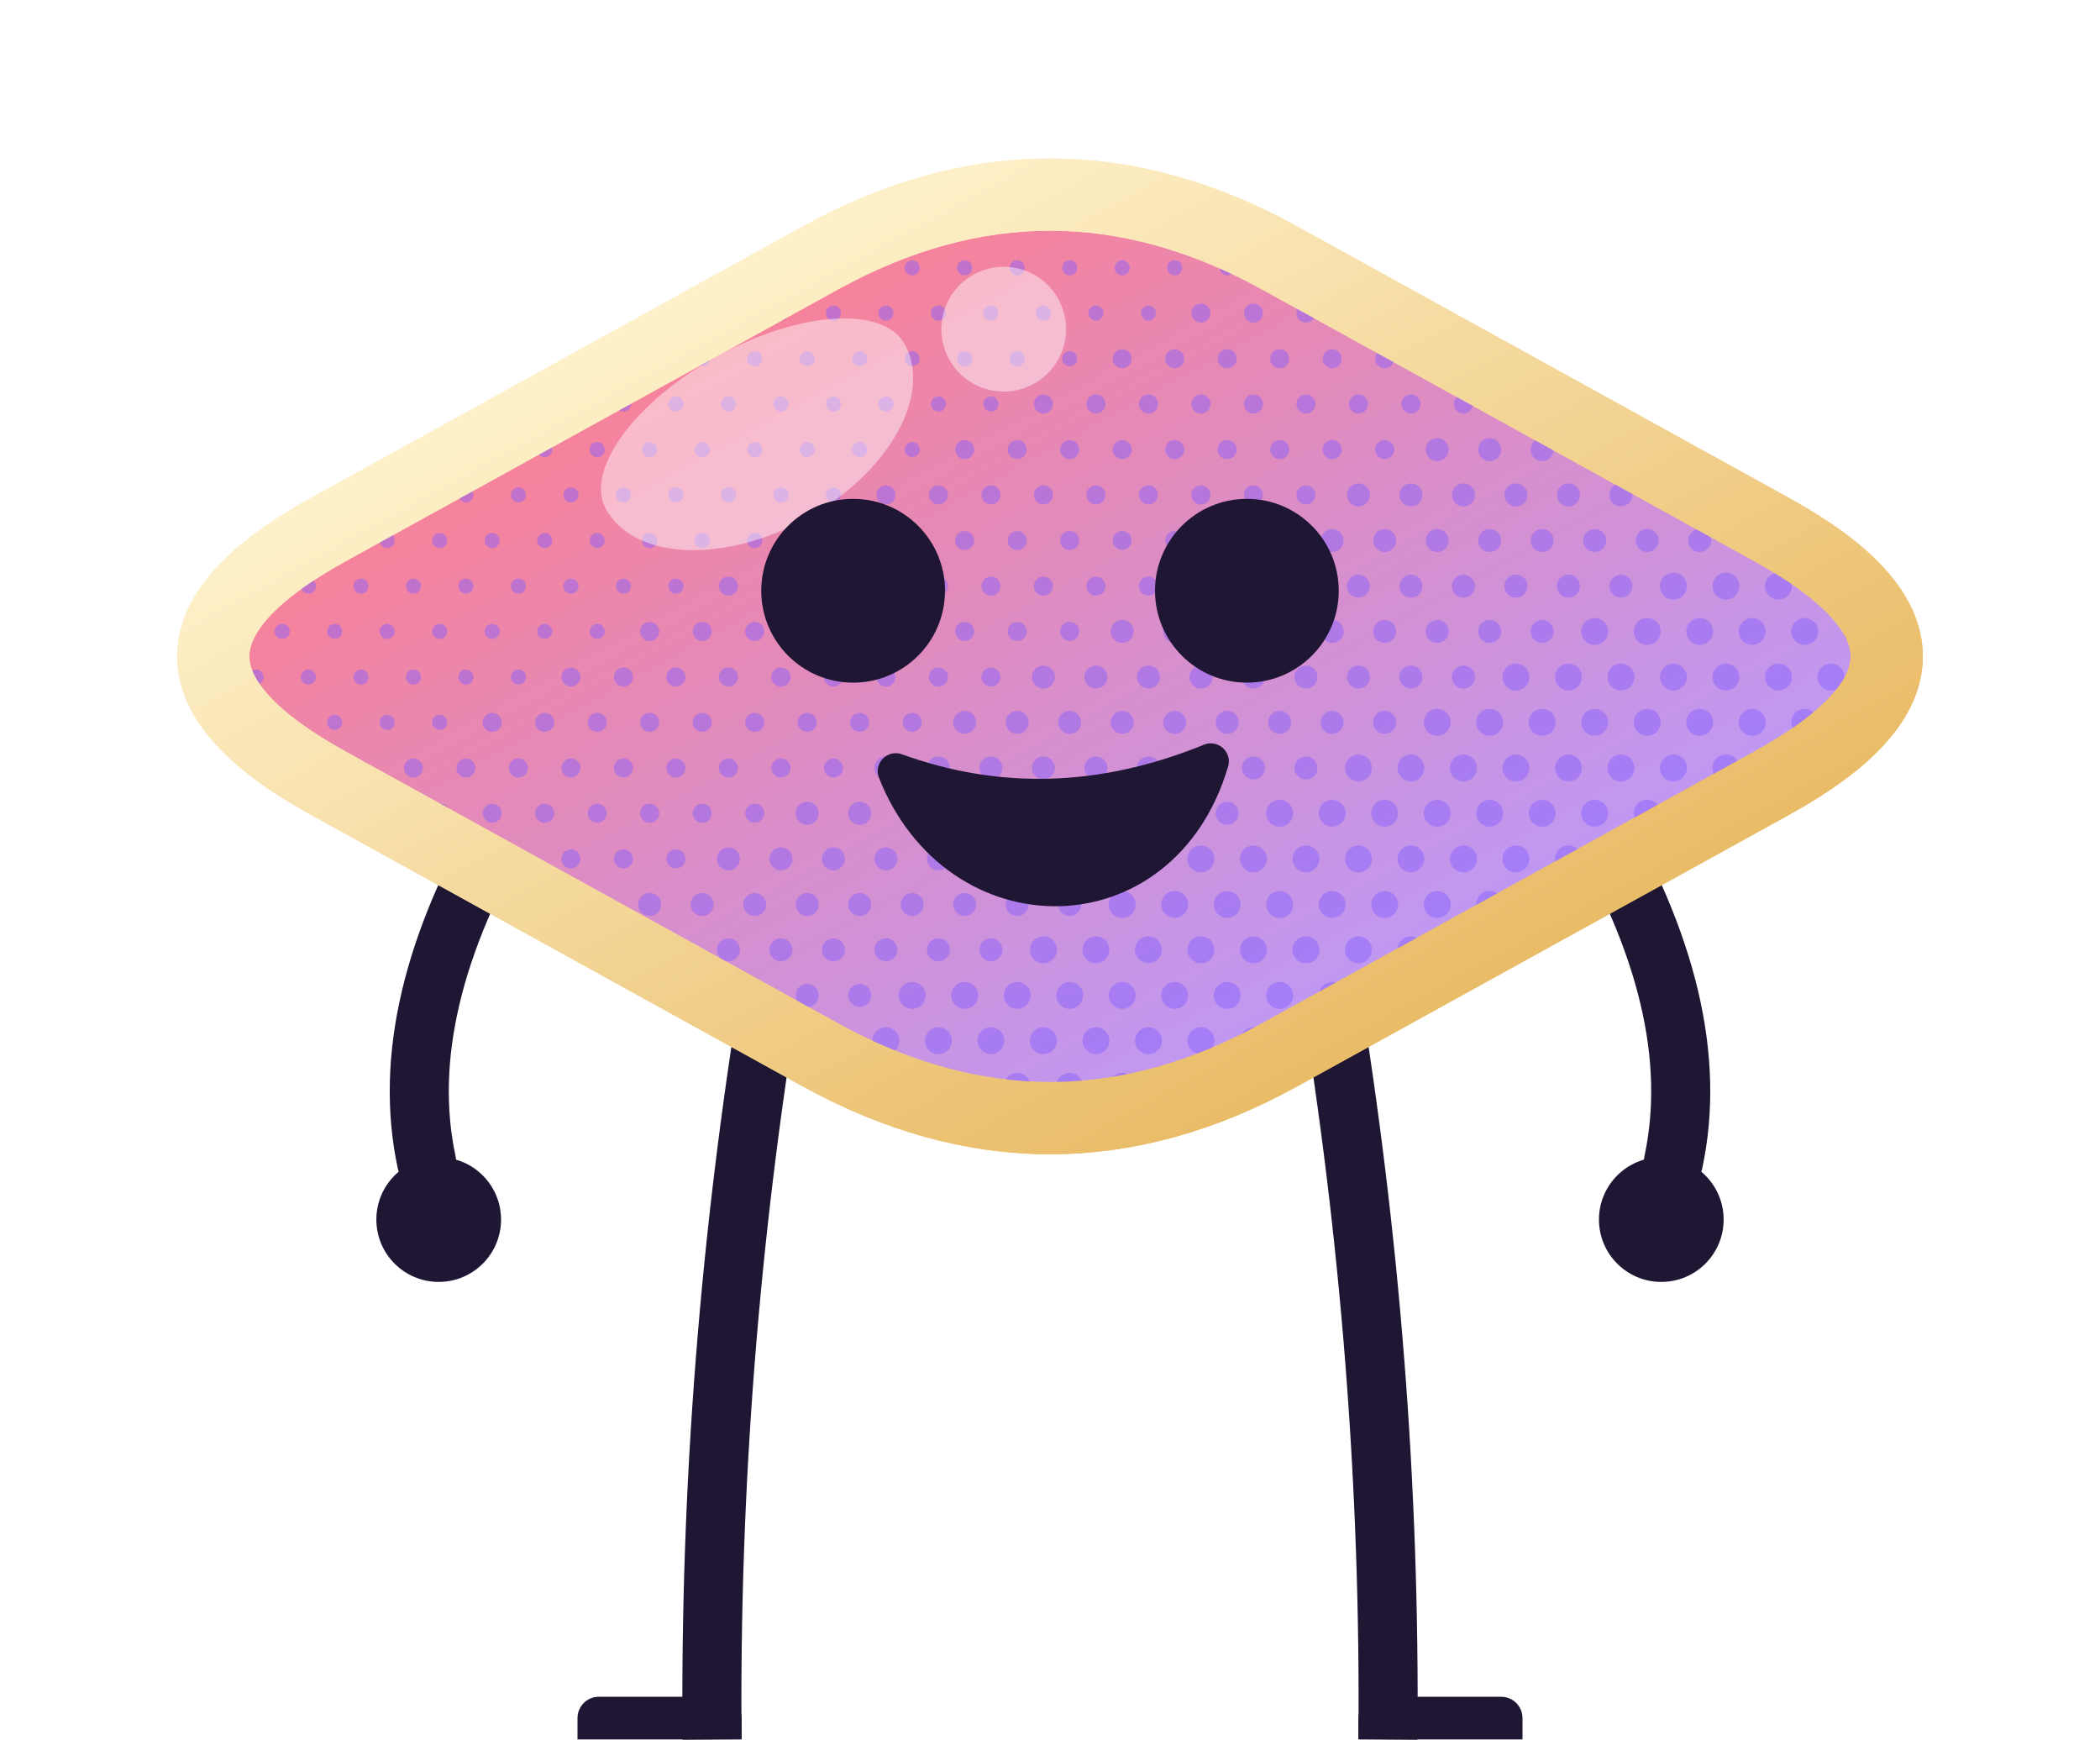
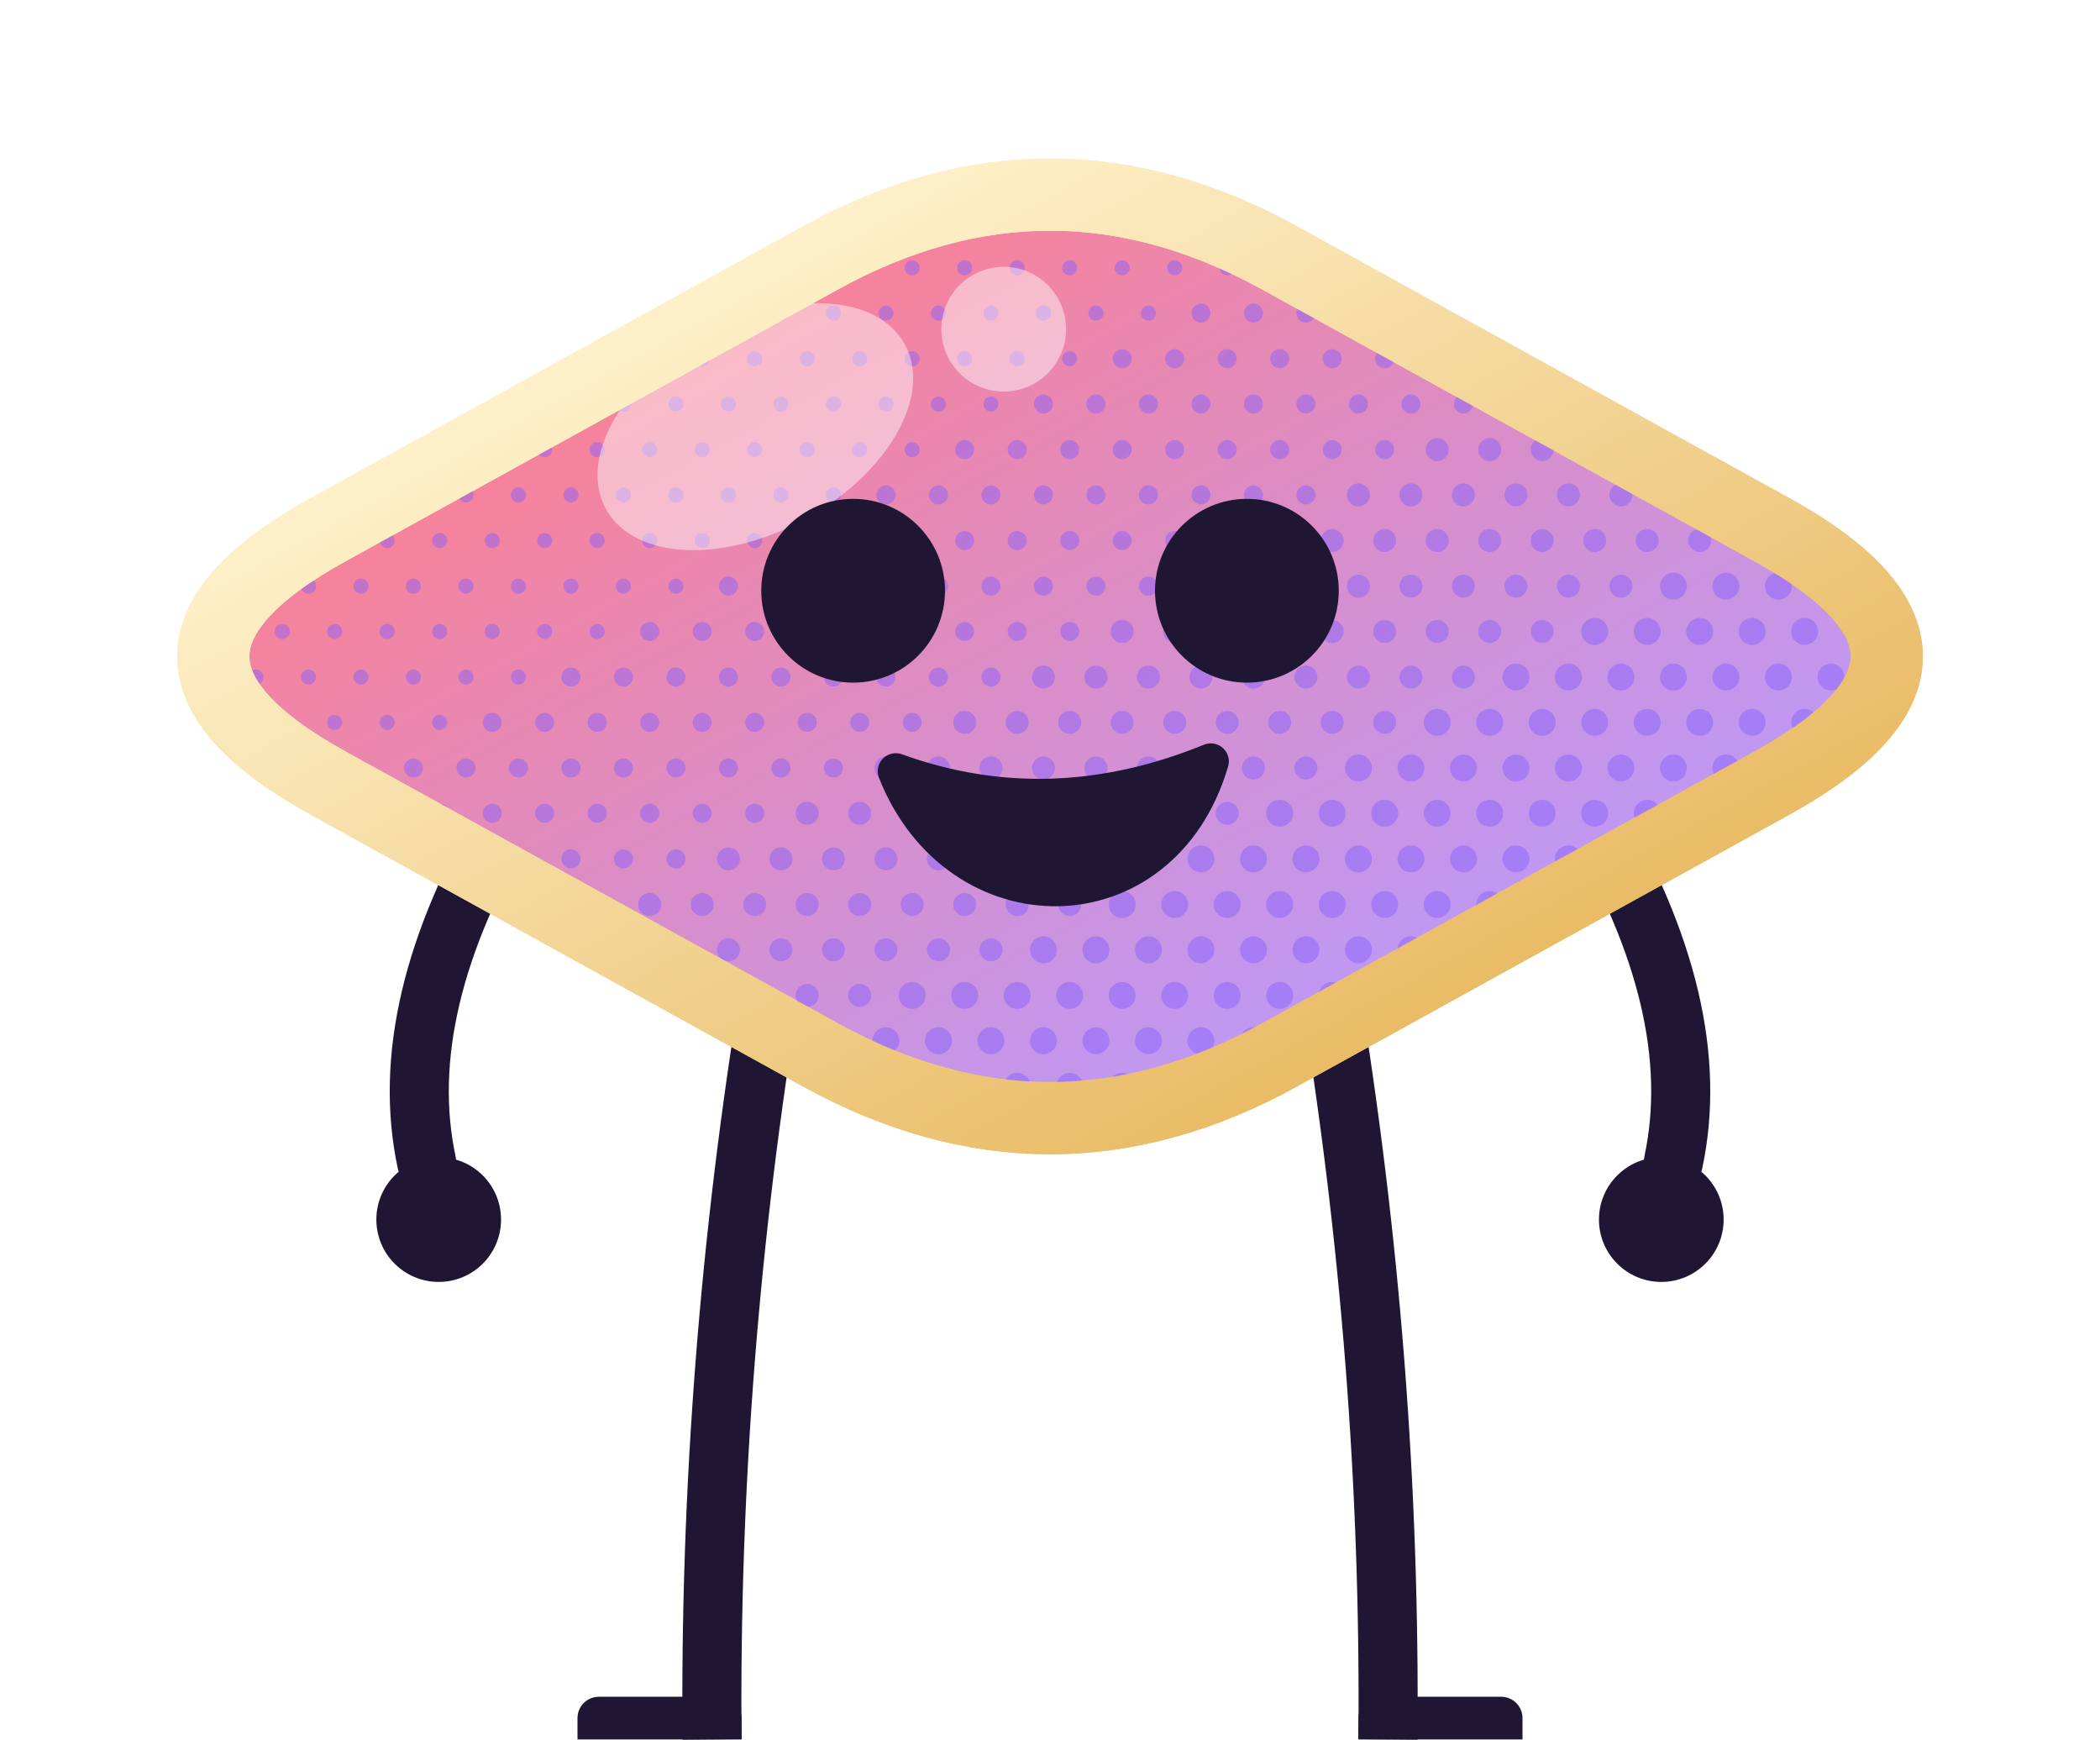
<svg aria-hidden="true" focusable="false" viewBox="0 0 64 53" data-character="diamond" style="overflow:visible">
  <g data-part="figure" style="transform-box:fill-box;transform-origin:50% 100%">
    <g>
      <defs>
        <linearGradient id="preview-body" x1="0.15" y1="0.15" x2="0.85" y2="0.85">
          <stop offset="0" style="stop-color:#FF7F8E" />
          <stop offset="1" style="stop-color:#B79BFF" />
        </linearGradient>
        <linearGradient id="preview-edge" x1="0.15" y1="0.15" x2="0.85" y2="0.85">
          <stop offset="0" style="stop-color:#FFF4D0" />
          <stop offset="1" style="stop-color:#E8B860" />
        </linearGradient>
      </defs>
      <g data-part="limbs">
        <g data-part="arm" data-pose="rest" style="transform-box:fill-box;transform-origin:50% 0%">
          <path data-part="reach" d="M15.5 24.8 Q12 30.7 13 35.4" pathLength="1" style="fill:none;stroke:#1E1633;stroke-width:1.8;stroke-linecap:round" />
          <circle data-part="hand" cx="13.37" cy="37.16" r="1.9" style="fill:#1E1633;transform-box:fill-box;transform-origin:50% 50%" />
        </g>
        <g data-part="arm" data-pose="rest" style="transform-box:fill-box;transform-origin:50% 0%">
          <path data-part="reach" d="M48.5 24.8 Q52 30.7 51 35.4" pathLength="1" style="fill:none;stroke:#1E1633;stroke-width:1.8;stroke-linecap:round" />
          <circle data-part="hand" cx="50.63" cy="37.16" r="1.9" style="fill:#1E1633;transform-box:fill-box;transform-origin:50% 50%" />
        </g>
        <g data-part="leg" data-pose="rest" style="transform-box:fill-box;transform-origin:50% 0%">
          <path d="M23.5 30 Q21.6 41.5 21.7 53" style="fill:none;stroke:#1E1633;stroke-width:1.8;stroke-linecap:butt" />
          <path d="M17.6 53 V52.35 A0.65 0.65 0 0 1 18.25 51.7 H21.95 A0.65 0.65 0 0 1 22.6 52.35 V53 Z" style="fill:#1E1633" />
        </g>
        <g data-part="leg" data-pose="rest" style="transform-box:fill-box;transform-origin:50% 0%">
          <path d="M40.5 30 Q42.4 41.5 42.3 53" style="fill:none;stroke:#1E1633;stroke-width:1.8;stroke-linecap:butt" />
          <path d="M41.4 53 V52.35 A0.65 0.65 0 0 1 42.05 51.7 H45.75 A0.65 0.65 0 0 1 46.4 52.35 V53 Z" style="fill:#1E1633" />
        </g>
      </g>
      <g data-part="body">
        <path d="M25 7.86 Q32 4 39 7.86 L54 16.14 Q61 20 54 23.86 L39 32.14 Q32 36 25 32.14 L10 23.86 Q3 20 10 16.14 Z" style="fill:url(#preview-body);stroke:url(#preview-edge);stroke-width:2.2;stroke-linejoin:round" />
        <g data-part="halftone">
          <path d="" style="fill:none;stroke:#835EFF;stroke-opacity:0.45;stroke-width:0.22;stroke-linecap:round" />
          <path d="" style="fill:none;stroke:#835EFF;stroke-opacity:0.45;stroke-width:0.34;stroke-linecap:round" />
          <path d="M27 6.77h0M28.6 6.77h0M30.2 6.77h0M31.8 6.77h0M33.4 6.77h0M35 6.77h0M36.6 6.77h0M24.6 8.16h0M26.2 8.16h0M27.8 8.16h0M29.4 8.16h0M31 8.16h0M32.6 8.16h0M34.2 8.16h0M35.8 8.16h0M37.4 8.16h0M22.2 9.54h0M23.8 9.54h0M25.4 9.54h0M27 9.54h0M28.6 9.54h0M30.2 9.54h0M31.8 9.54h0M33.4 9.54h0M35 9.54h0M19.8 10.93h0M21.4 10.93h0M23 10.93h0M24.6 10.93h0M26.2 10.93h0M27.8 10.93h0M29.4 10.93h0M31 10.93h0M32.6 10.93h0M17.4 12.31h0M19 12.31h0M20.6 12.31h0M22.2 12.31h0M23.8 12.31h0M25.4 12.31h0M27 12.31h0M28.6 12.31h0M30.2 12.31h0M15 13.7h0M16.6 13.7h0M18.2 13.7h0M19.8 13.7h0M21.4 13.7h0M23 13.7h0M24.6 13.7h0M26.2 13.7h0M27.8 13.7h0M12.6 15.08h0M14.2 15.08h0M15.8 15.08h0M17.4 15.08h0M19 15.08h0M20.6 15.08h0M22.2 15.08h0M23.8 15.08h0M25.4 15.08h0M10.2 16.47h0M11.8 16.47h0M13.4 16.47h0M15 16.47h0M16.6 16.47h0M18.2 16.47h0M19.8 16.47h0M21.4 16.47h0M23 16.47h0M7.8 17.86h0M9.4 17.86h0M11 17.86h0M12.6 17.86h0M14.2 17.86h0M15.8 17.86h0M17.4 17.86h0M19 17.86h0M20.6 17.86h0M7 19.24h0M8.6 19.24h0M10.2 19.24h0M11.8 19.24h0M13.4 19.24h0M15 19.24h0M16.6 19.24h0M18.2 19.24h0M7.8 20.63h0M9.4 20.63h0M11 20.63h0M12.6 20.63h0M14.2 20.63h0M15.8 20.63h0M7 22.01h0M8.6 22.01h0M10.2 22.01h0M11.8 22.01h0M13.4 22.01h0M9.4 23.4h0M11 23.4h0" style="fill:none;stroke:#835EFF;stroke-opacity:0.45;stroke-width:0.46;stroke-linecap:round" />
          <path d="M39 8.16h0M36.6 9.54h0M38.2 9.54h0M39.8 9.54h0M41.4 9.54h0M34.2 10.93h0M35.8 10.93h0M37.4 10.93h0M39 10.93h0M40.6 10.93h0M42.2 10.93h0M43.8 10.93h0M31.8 12.31h0M33.4 12.31h0M35 12.31h0M36.6 12.31h0M38.2 12.31h0M39.8 12.31h0M41.4 12.31h0M43 12.31h0M44.6 12.31h0M29.4 13.7h0M31 13.7h0M32.6 13.7h0M34.2 13.7h0M35.8 13.7h0M37.4 13.7h0M39 13.7h0M40.6 13.7h0M42.2 13.7h0M27 15.08h0M28.6 15.08h0M30.2 15.08h0M31.8 15.08h0M33.4 15.08h0M35 15.08h0M36.6 15.08h0M38.2 15.08h0M39.8 15.08h0M24.6 16.47h0M26.2 16.47h0M27.8 16.47h0M29.4 16.47h0M31 16.47h0M32.6 16.47h0M34.2 16.47h0M35.8 16.47h0M37.4 16.47h0M22.2 17.86h0M23.8 17.86h0M25.4 17.86h0M27 17.86h0M28.6 17.86h0M30.2 17.86h0M31.8 17.86h0M33.4 17.86h0M35 17.86h0M19.8 19.24h0M21.4 19.24h0M23 19.24h0M24.6 19.24h0M26.2 19.24h0M27.8 19.24h0M29.4 19.24h0M31 19.24h0M32.6 19.24h0M17.4 20.63h0M19 20.63h0M20.6 20.63h0M22.2 20.63h0M23.8 20.63h0M25.4 20.63h0M27 20.63h0M28.6 20.63h0M30.2 20.63h0M15 22.01h0M16.6 22.01h0M18.2 22.01h0M19.8 22.01h0M21.4 22.01h0M23 22.01h0M24.6 22.01h0M26.2 22.01h0M27.8 22.01h0M12.6 23.4h0M14.2 23.4h0M15.8 23.4h0M17.4 23.4h0M19 23.4h0M20.6 23.4h0M22.2 23.4h0M23.8 23.4h0M25.4 23.4h0M11.8 24.78h0M13.4 24.78h0M15 24.78h0M16.6 24.78h0M18.2 24.78h0M19.8 24.78h0M21.4 24.78h0M23 24.78h0M14.2 26.17h0M15.8 26.17h0M17.4 26.17h0M19 26.17h0M20.6 26.17h0M18.2 27.56h0" style="fill:none;stroke:#835EFF;stroke-opacity:0.45;stroke-width:0.58;stroke-linecap:round" />
          <path d="M46.2 12.31h0M43.8 13.7h0M45.4 13.7h0M47 13.7h0M48.6 13.7h0M41.4 15.08h0M43 15.08h0M44.6 15.08h0M46.2 15.08h0M47.8 15.08h0M49.4 15.08h0M51 15.08h0M39 16.47h0M40.6 16.47h0M42.2 16.47h0M43.8 16.47h0M45.4 16.47h0M47 16.47h0M48.6 16.47h0M50.2 16.47h0M51.8 16.47h0M36.6 17.86h0M38.2 17.86h0M39.8 17.86h0M41.4 17.86h0M43 17.86h0M44.6 17.86h0M46.2 17.86h0M47.8 17.86h0M49.4 17.86h0M34.2 19.24h0M35.8 19.24h0M37.4 19.24h0M39 19.24h0M40.6 19.24h0M42.2 19.24h0M43.8 19.24h0M45.4 19.24h0M47 19.24h0M31.8 20.63h0M33.4 20.63h0M35 20.63h0M36.6 20.63h0M38.2 20.63h0M39.8 20.63h0M41.4 20.63h0M43 20.63h0M44.6 20.63h0M29.4 22.01h0M31 22.01h0M32.6 22.01h0M34.2 22.01h0M35.8 22.01h0M37.4 22.01h0M39 22.01h0M40.6 22.01h0M42.2 22.01h0M27 23.4h0M28.6 23.4h0M30.2 23.4h0M31.8 23.4h0M33.4 23.4h0M35 23.4h0M36.6 23.4h0M38.2 23.4h0M39.8 23.4h0M24.6 24.78h0M26.2 24.78h0M27.8 24.78h0M29.4 24.78h0M31 24.78h0M32.6 24.78h0M34.2 24.78h0M35.8 24.78h0M37.4 24.78h0M22.2 26.17h0M23.8 26.17h0M25.4 26.17h0M27 26.17h0M28.6 26.17h0M30.2 26.17h0M31.8 26.17h0M33.4 26.17h0M35 26.17h0M19.8 27.56h0M21.4 27.56h0M23 27.56h0M24.6 27.56h0M26.2 27.56h0M27.8 27.56h0M29.4 27.56h0M31 27.56h0M32.6 27.56h0M20.6 28.94h0M22.2 28.94h0M23.8 28.94h0M25.4 28.94h0M27 28.94h0M28.6 28.94h0M30.2 28.94h0M23 30.33h0M24.6 30.33h0M26.2 30.33h0" style="fill:none;stroke:#835EFF;stroke-opacity:0.45;stroke-width:0.7;stroke-linecap:round" />
          <path d="M53.4 16.47h0M51 17.86h0M52.6 17.86h0M54.2 17.86h0M55.8 17.86h0M48.6 19.24h0M50.2 19.24h0M51.8 19.24h0M53.4 19.24h0M55 19.24h0M56.6 19.24h0M46.2 20.63h0M47.8 20.63h0M49.4 20.63h0M51 20.63h0M52.6 20.63h0M54.2 20.63h0M55.8 20.63h0M57.4 20.63h0M43.8 22.01h0M45.4 22.01h0M47 22.01h0M48.6 22.01h0M50.2 22.01h0M51.8 22.01h0M53.4 22.01h0M55 22.01h0M56.6 22.01h0M41.4 23.4h0M43 23.4h0M44.6 23.4h0M46.2 23.4h0M47.8 23.4h0M49.4 23.4h0M51 23.4h0M52.6 23.4h0M54.2 23.4h0M39 24.78h0M40.6 24.78h0M42.2 24.78h0M43.8 24.78h0M45.4 24.78h0M47 24.78h0M48.6 24.78h0M50.2 24.78h0M51.8 24.78h0M36.6 26.17h0M38.2 26.17h0M39.8 26.17h0M41.4 26.17h0M43 26.17h0M44.6 26.17h0M46.2 26.17h0M47.8 26.17h0M49.4 26.17h0M34.2 27.56h0M35.8 27.56h0M37.4 27.56h0M39 27.56h0M40.6 27.56h0M42.2 27.56h0M43.8 27.56h0M45.4 27.56h0M47 27.56h0M31.8 28.94h0M33.4 28.94h0M35 28.94h0M36.6 28.94h0M38.2 28.94h0M39.8 28.94h0M41.4 28.94h0M43 28.94h0M44.6 28.94h0M27.8 30.33h0M29.4 30.33h0M31 30.33h0M32.6 30.33h0M34.2 30.33h0M35.8 30.33h0M37.4 30.33h0M39 30.33h0M40.6 30.33h0M42.2 30.33h0M25.4 31.71h0M27 31.71h0M28.6 31.71h0M30.2 31.71h0M31.8 31.71h0M33.4 31.71h0M35 31.71h0M36.6 31.71h0M38.2 31.71h0M27.8 33.1h0M29.4 33.1h0M31 33.1h0M32.6 33.1h0M34.2 33.1h0M35.8 33.1h0" style="fill:none;stroke:#835EFF;stroke-opacity:0.45;stroke-width:0.82;stroke-linecap:round" />
          <path d="" style="fill:none;stroke:#835EFF;stroke-opacity:0.45;stroke-width:0.94;stroke-linecap:round" />
          <path d="" style="fill:none;stroke:#835EFF;stroke-opacity:0.45;stroke-width:1.06;stroke-linecap:round" />
        </g>
        <g data-part="gloss">
-           <path d="M17.82 13 A5.2 2.44 0 0 1 28.22 13 A5.2 3.2 0 0 1 17.82 13 Z" transform="rotate(-28.89 23.02 13)" style="fill:rgba(255, 255, 255, 0.45)" />
+           <ellipse cx="23.02" cy="13" rx="5.2" ry="3.2" transform="rotate(-28.89 23.02 13)" style="fill:rgba(255, 255, 255, 0.45)" />
          <circle cx="30.59" cy="10.03" r="1.9" style="fill:rgba(255, 255, 255, 0.45)" />
        </g>
        <path data-part="edge" d="M25 7.86 Q32 4 39 7.86 L54 16.14 Q61 20 54 23.86 L39 32.14 Q32 36 25 32.14 L10 23.86 Q3 20 10 16.14 Z" style="fill:none;stroke:url(#preview-edge);stroke-width:2.2;stroke-linejoin:round" />
      </g>
      <g data-part="face">
        <g data-part="eyes" style="transform:translate(0px, 0px)">
          <g data-part="gaze">
            <g data-part="lid" style="transform-box:fill-box;transform-origin:50% 50%">
              <circle data-part="eye" cx="26" cy="18" r="2.8" style="fill:#1E1633;transform-box:fill-box;transform-origin:50% 50%" />
            </g>
            <g data-part="lid" style="transform-box:fill-box;transform-origin:50% 50%">
              <circle data-part="eye" cx="38" cy="18" r="2.8" style="fill:#1E1633;transform-box:fill-box;transform-origin:50% 50%" />
            </g>
          </g>
        </g>
        <g data-part="mouth" style="transform-box:fill-box;transform-origin:50% 50%">
          <path d="M27.3 23.5 C29.2 28.3 35.4 28.3 36.9 23.2 Q32 25.2 27.3 23.5 Z" style="fill:#1E1633;stroke:#1E1633;stroke-width:1.1;stroke-linejoin:round" />
        </g>
      </g>
    </g>
  </g>
</svg>
